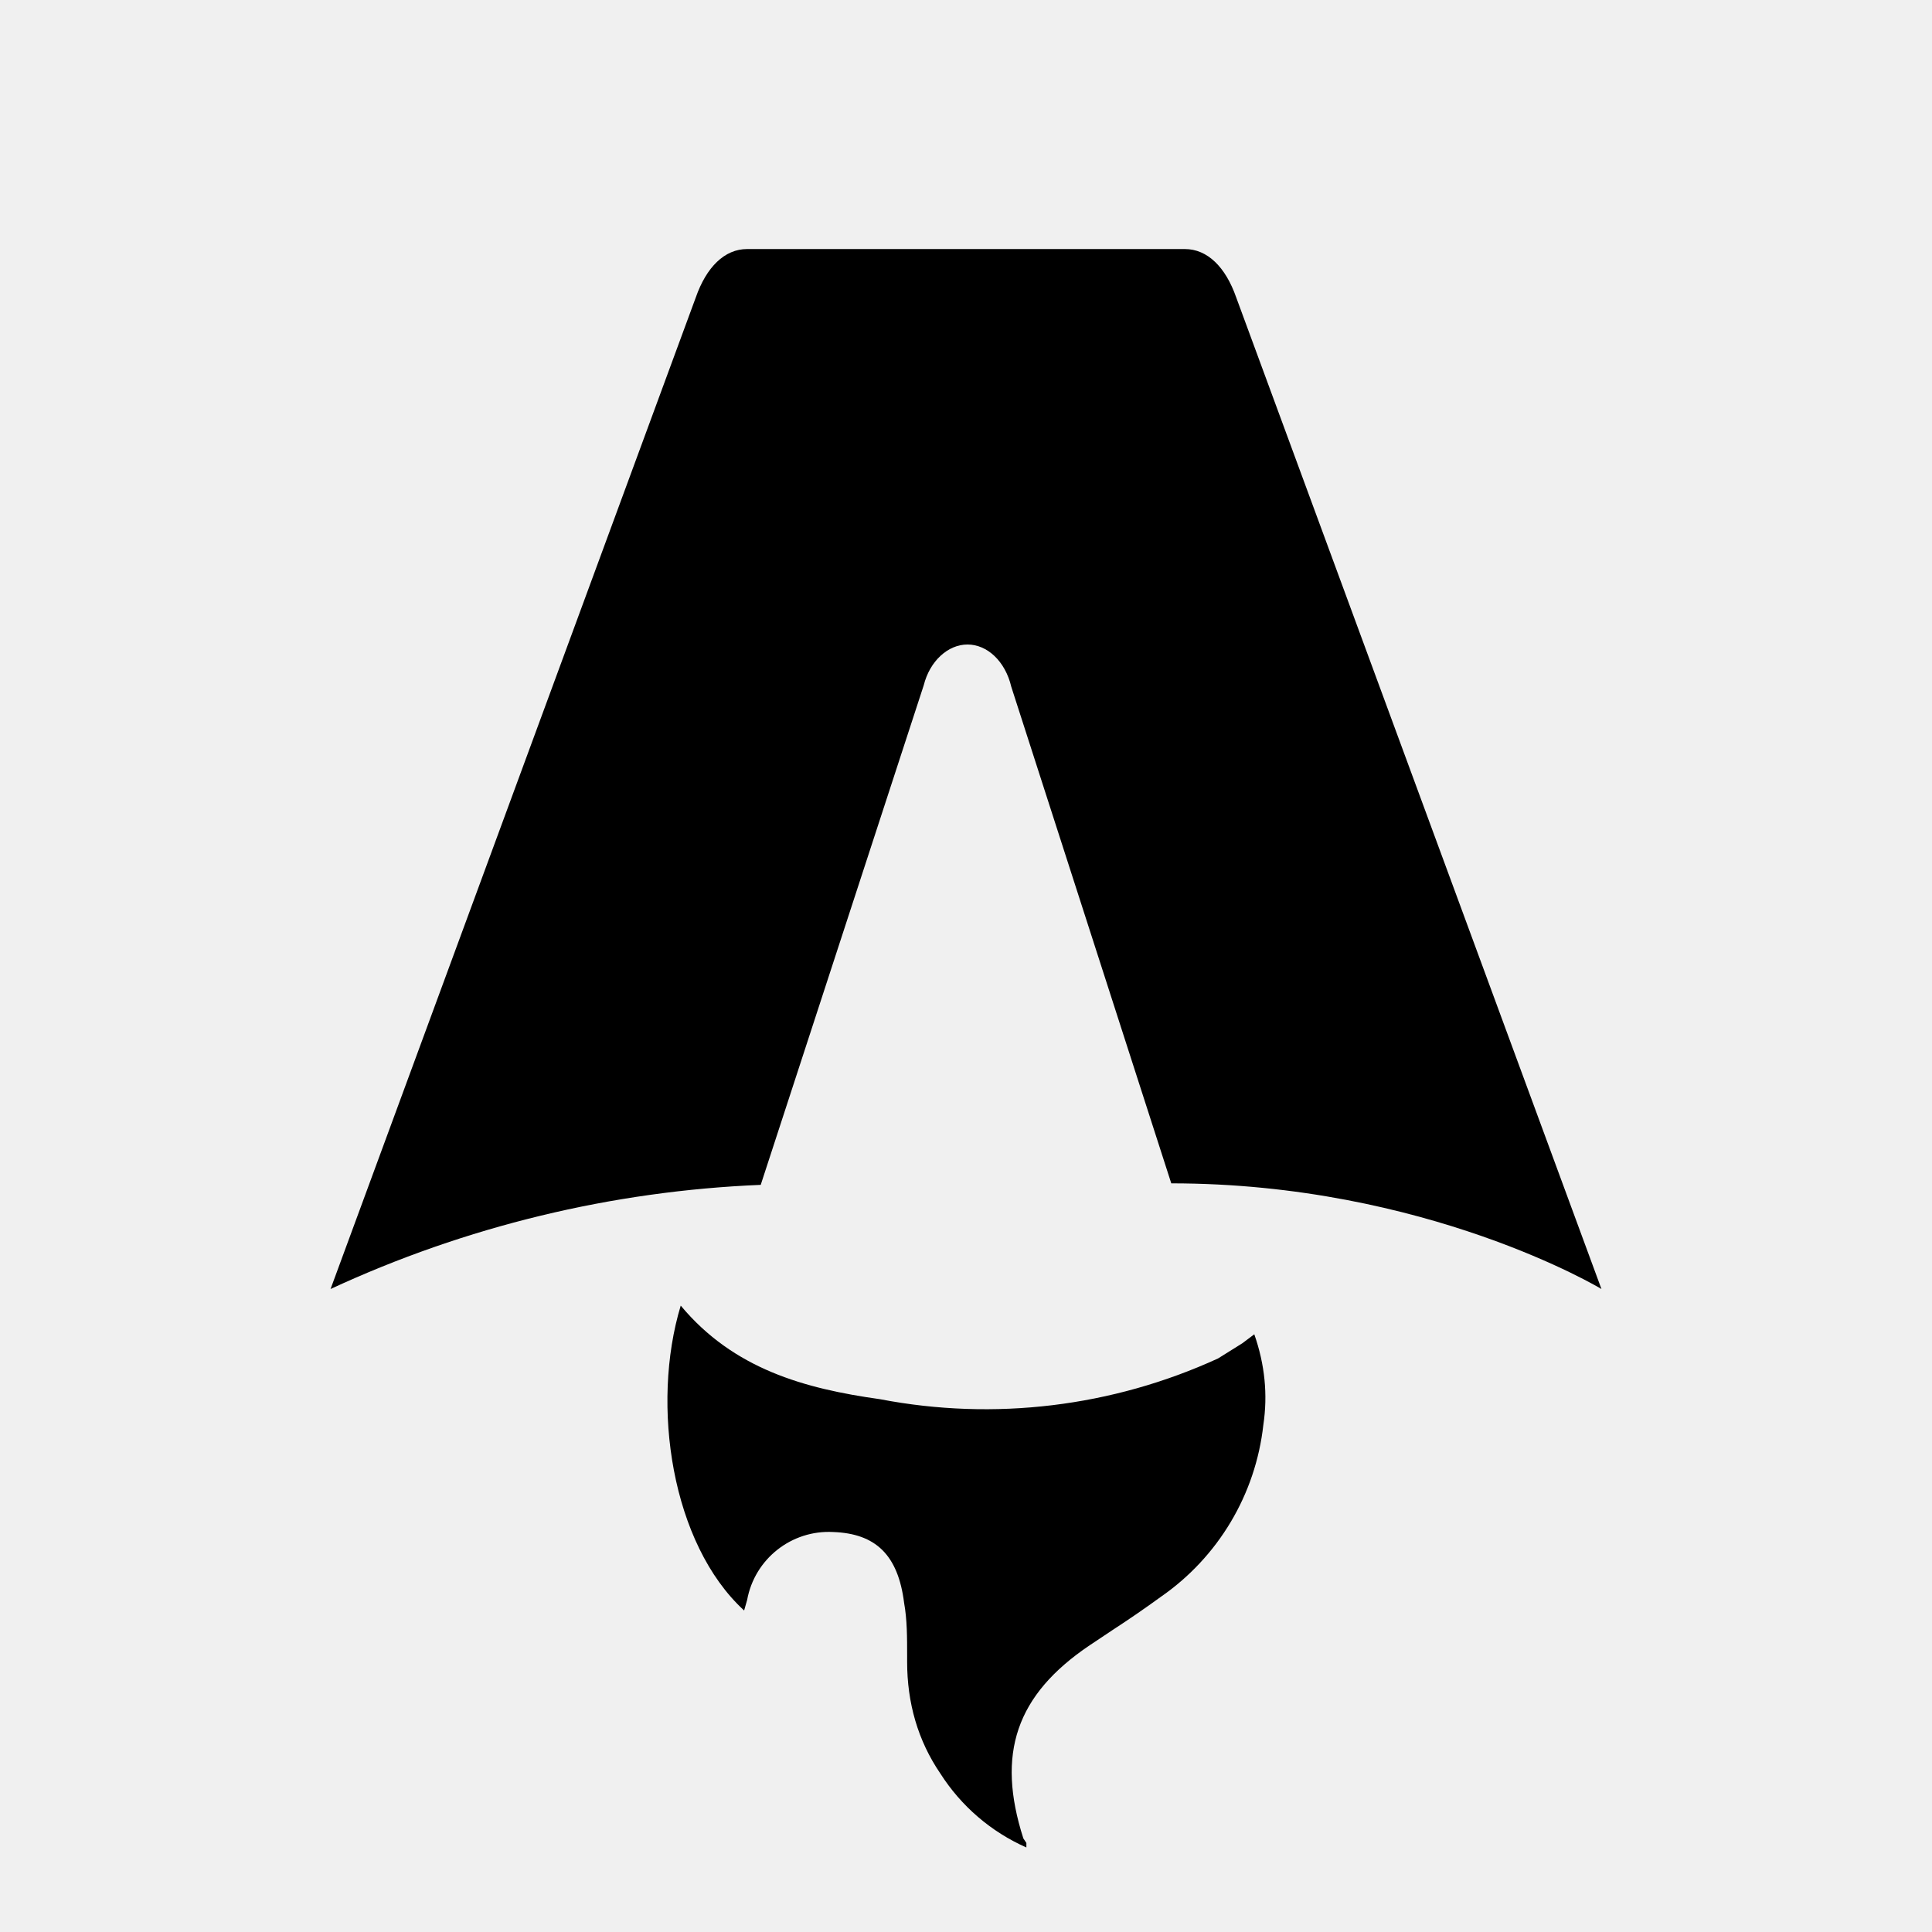
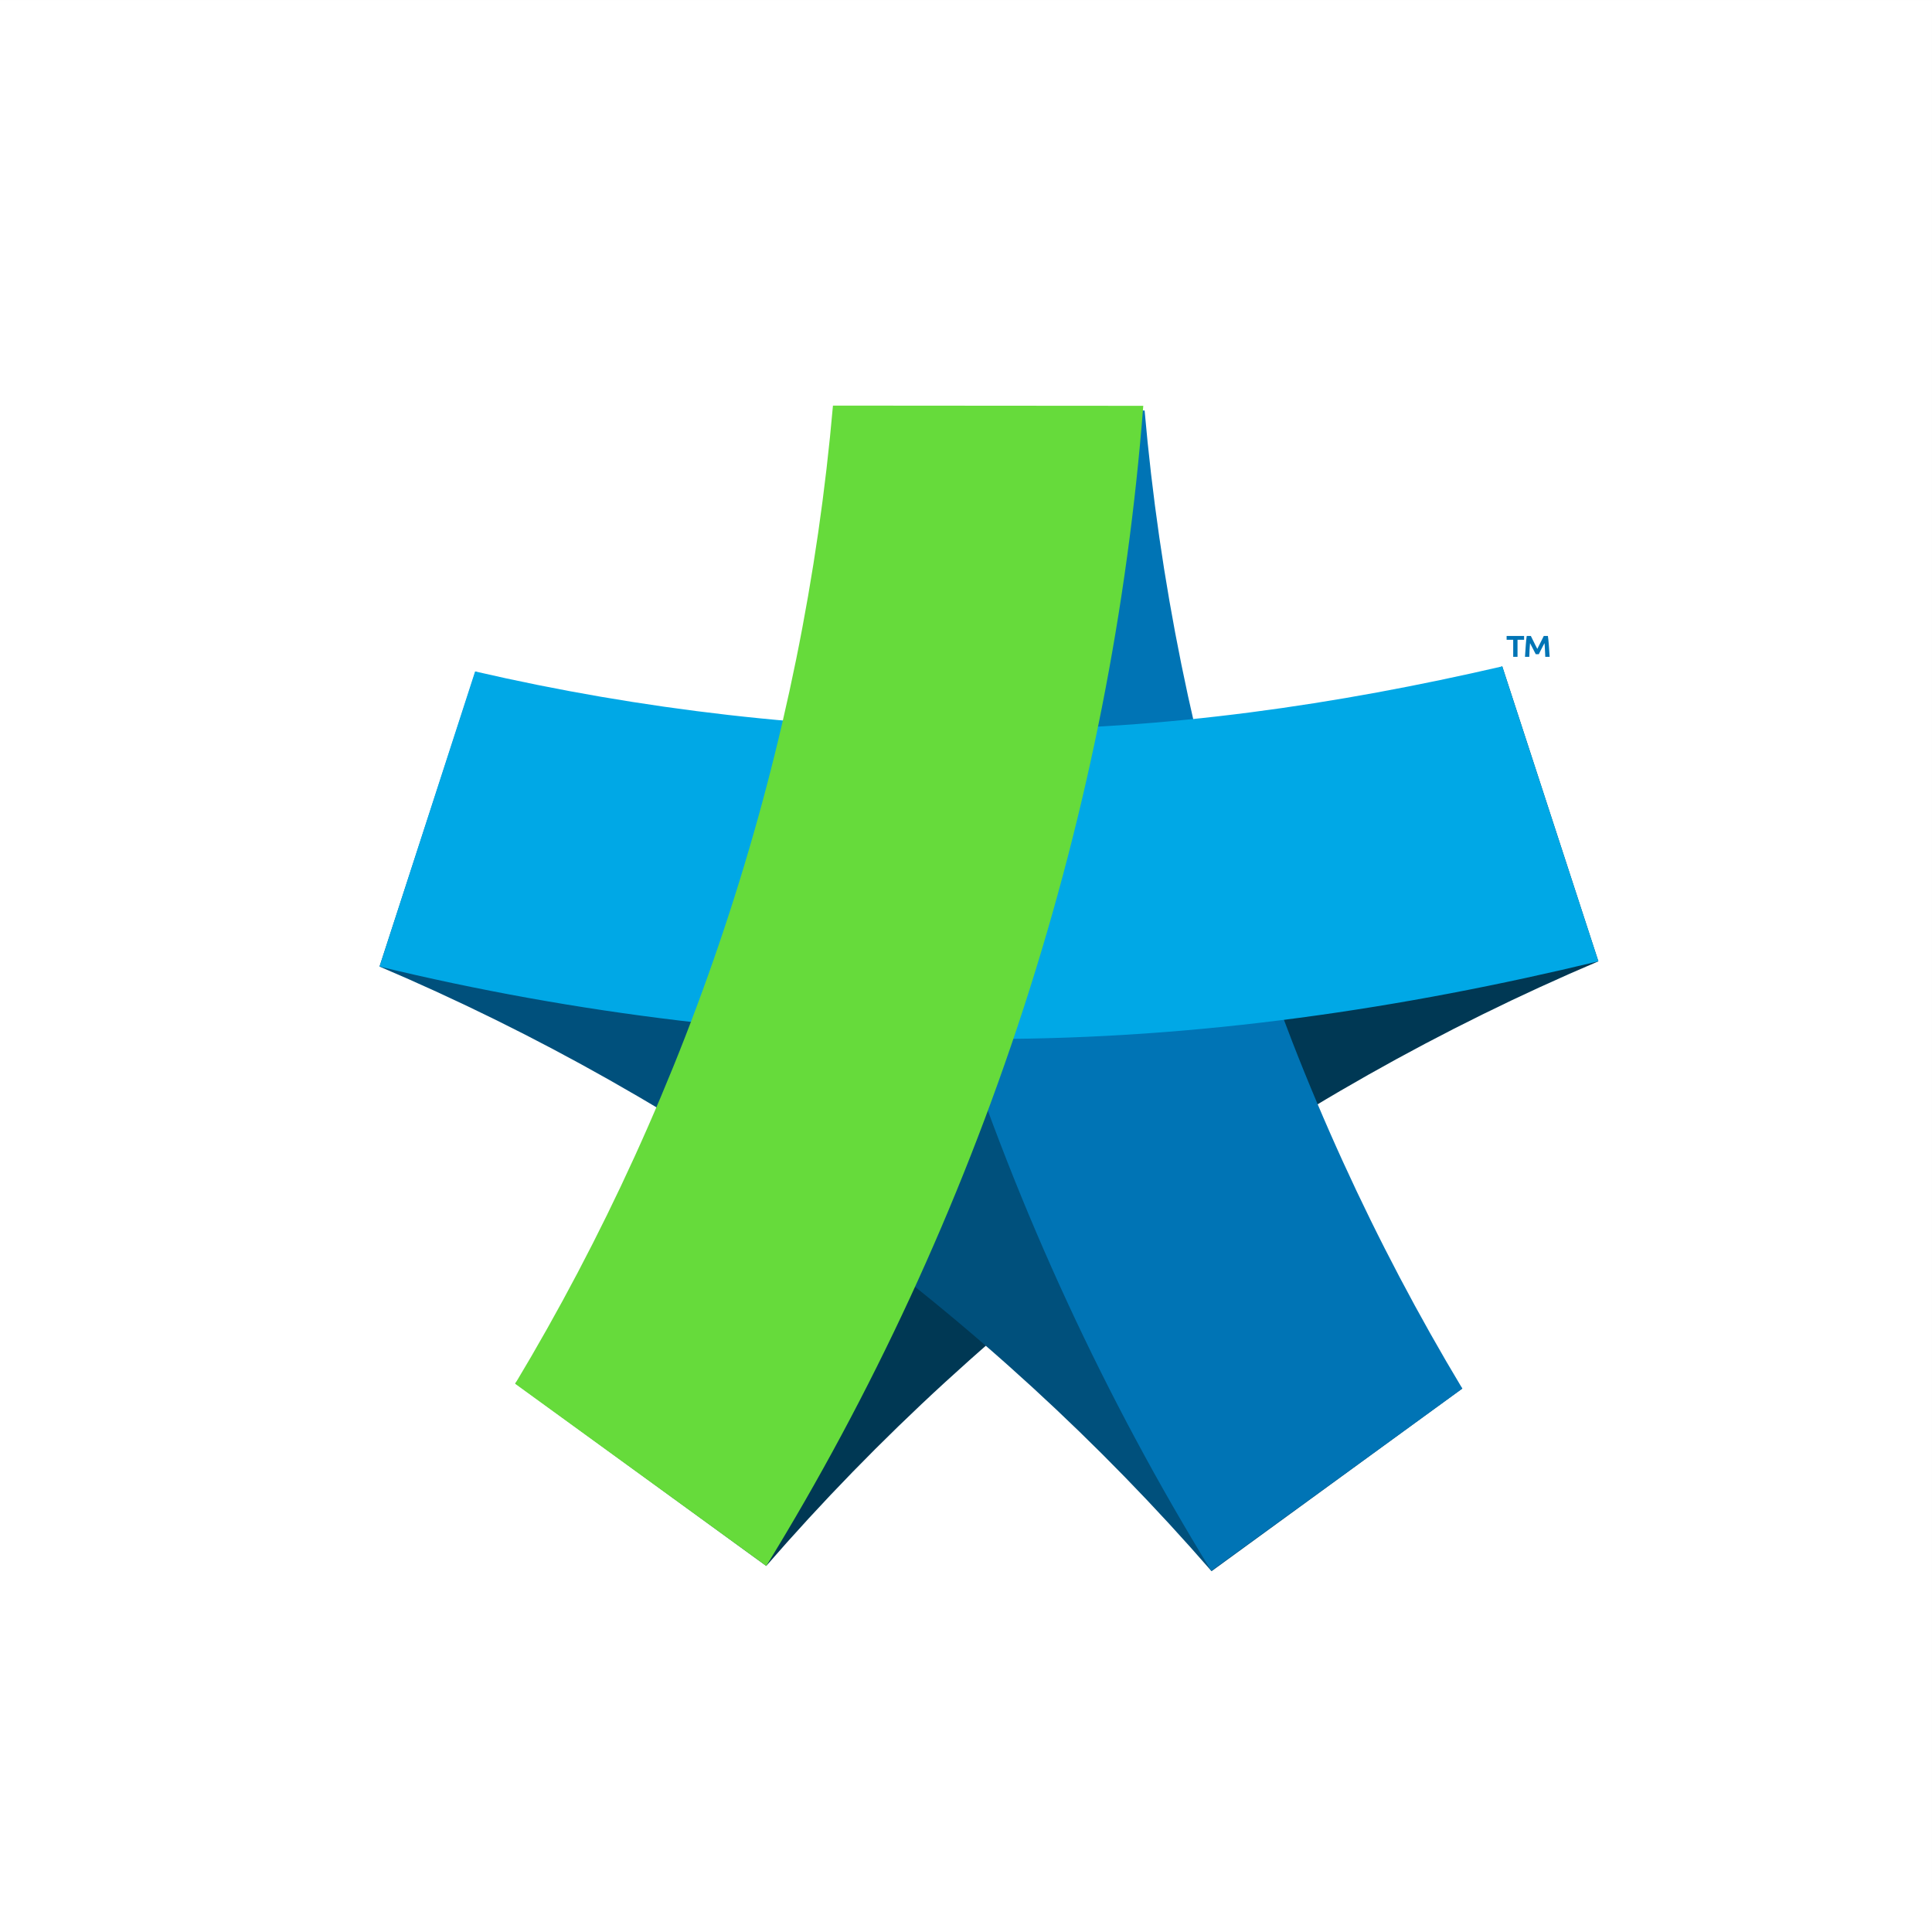
- <svg xmlns="http://www.w3.org/2000/svg" fill="none" viewBox="0 0 128 128">
-   <path d="M50.4 78.5a75.1 75.1 0 0 0-28.5 6.9l24.2-65.7c.7-2 1.9-3.2 3.4-3.2h29c1.5 0 2.7 1.2 3.4 3.2l24.2 65.7s-11.6-7-28.5-7L67 45.5c-.4-1.7-1.6-2.8-2.9-2.8-1.3 0-2.5 1.1-2.9 2.7L50.4 78.5Zm-1.1 28.2Zm-4.2-20.2c-2 6.6-.6 15.8 4.2 20.2a17.5 17.5 0 0 1 .2-.7 5.5 5.5 0 0 1 5.7-4.5c2.8.1 4.3 1.5 4.7 4.7.2 1.1.2 2.3.2 3.5v.4c0 2.7.7 5.2 2.2 7.4a13 13 0 0 0 5.7 4.9v-.3l-.2-.3c-1.8-5.6-.5-9.5 4.4-12.8l1.5-1a73 73 0 0 0 3.2-2.2 16 16 0 0 0 6.8-11.4c.3-2 .1-4-.6-6l-.8.6-1.6 1a37 37 0 0 1-22.4 2.7c-5-.7-9.7-2-13.2-6.2Z" />
-   <style>
-         path { fill: #000; }
-         @media (prefers-color-scheme: dark) {
-             path { fill: #FFF; }
-         }
-     </style>
+ <svg xmlns="http://www.w3.org/2000/svg" version="1.2" baseProfile="tiny-ps" viewBox="0 0 216 216" xml:space="preserve" preserveAspectRatio="xMidYMid meet">
+   <g transform="matrix(1.3333 0 0 -1.3333 -.93188 204.56)">
+     <rect transform="scale(1,-1)" x=".699" y="-153.42" width="162" height="162" fill="#fff" />
+     <g transform="matrix(.98457 0 0 .98457 26.252 -23.32)">
+       <g transform="translate(39.303,46.149)" fill="#003854">
+         <path d="m0 0h.003c9.471 10.902 20.321 20.908 32.511 29.758 12.185 8.859 25.048 16.075 38.343 21.727l.015.01-8.187 25.117c-15.849-6.532-31.174-15.036-45.641-25.549-14.487-10.52-27.297-22.465-38.413-35.512z" fill="#003854" />
+       </g>
+       <g transform="translate(6.3682,97.195)" fill="#00507c">
+         <path d="m0 0c13.292-5.651 26.16-12.878 38.342-21.733 12.18-8.85 23.04-18.86 32.51-29.752l.019-.006 21.35 15.551c-11.112 13.041-23.929 24.991-38.398 35.51-14.48 10.521-29.811 19.017-45.638 25.546h-.011z" fill="#00507c" />
+       </g>
+       <g transform="translate(98.589,61.255)" fill="#0074b5">
+         <path d="m0 0c-7.44 12.379-13.599 25.784-18.252 40.111-4.659 14.33-7.547 28.792-8.807 43.187h-.015l-26.413-.019c1.322-17.087 4.658-34.29 10.199-51.301 5.525-17.021 12.933-32.896 21.903-47.498z" fill="#0074b5" />
+       </g>
+       <g transform="translate(101.99,122.76)" fill="#00a8e6">
+         <path d="m0 0c-14.077-3.257-28.62-5.395-43.681-5.395-15.054 0-29.717 1.709-43.788 4.963h-.012l-8.139-25.134c16.663-4.029 34.055-6.166 51.939-6.166 17.891 0 35.205 2.594 51.868 6.615z" fill="#00a8e6" />
+       </g>
+       <g transform="translate(44.987,144.97)" fill="#66db3b">
+         <path d="m0 0c-1.261-14.396-4.164-28.868-8.816-43.186-4.654-14.32-10.812-27.733-18.247-40.114v-.01l21.382-15.514c8.974 14.602 16.376 30.489 21.915 47.505 5.527 17.01 8.868 34.212 10.195 51.3z" fill="#66db3b" />
+       </g>
+     </g>
+     <g transform="matrix(.23869 0 0 -.23869 -6.9407 97.767)" fill="#0074b5" aria-label="™">
+       <path d="m567.43-9.754v1.342h-2.31v5.984h-1.518v-5.984h-2.31v-1.342zm8.36 0q.176 1.122.308 2.882.132 1.738.308 4.444h-1.54q-.022-.55-.044-1.166-.022-.638-.066-1.254-.022-.638-.066-1.254t-.088-1.144q-.242.418-.528.99-.286.55-.572 1.1-.264.55-.528 1.034-.242.484-.374.77h-1.078q-.132-.286-.396-.77-.242-.484-.528-1.034-.264-.55-.572-1.1-.286-.572-.506-.99-.044.528-.088 1.144t-.088 1.254q-.022.616-.044 1.254-.022.616-.044 1.166h-1.518q.176-2.706.308-4.444.132-1.76.308-2.882h1.452q.176.374.44.902t.572 1.144.616 1.254q.33.638.638 1.232.286-.594.616-1.232t.638-1.254.572-1.144.44-.902z" fill="#0074b5" stroke-width=".75" style="font-feature-settings:normal;font-variant-caps:normal;font-variant-ligatures:normal;font-variant-numeric:normal" />
+     </g>
+   </g>
</svg>
